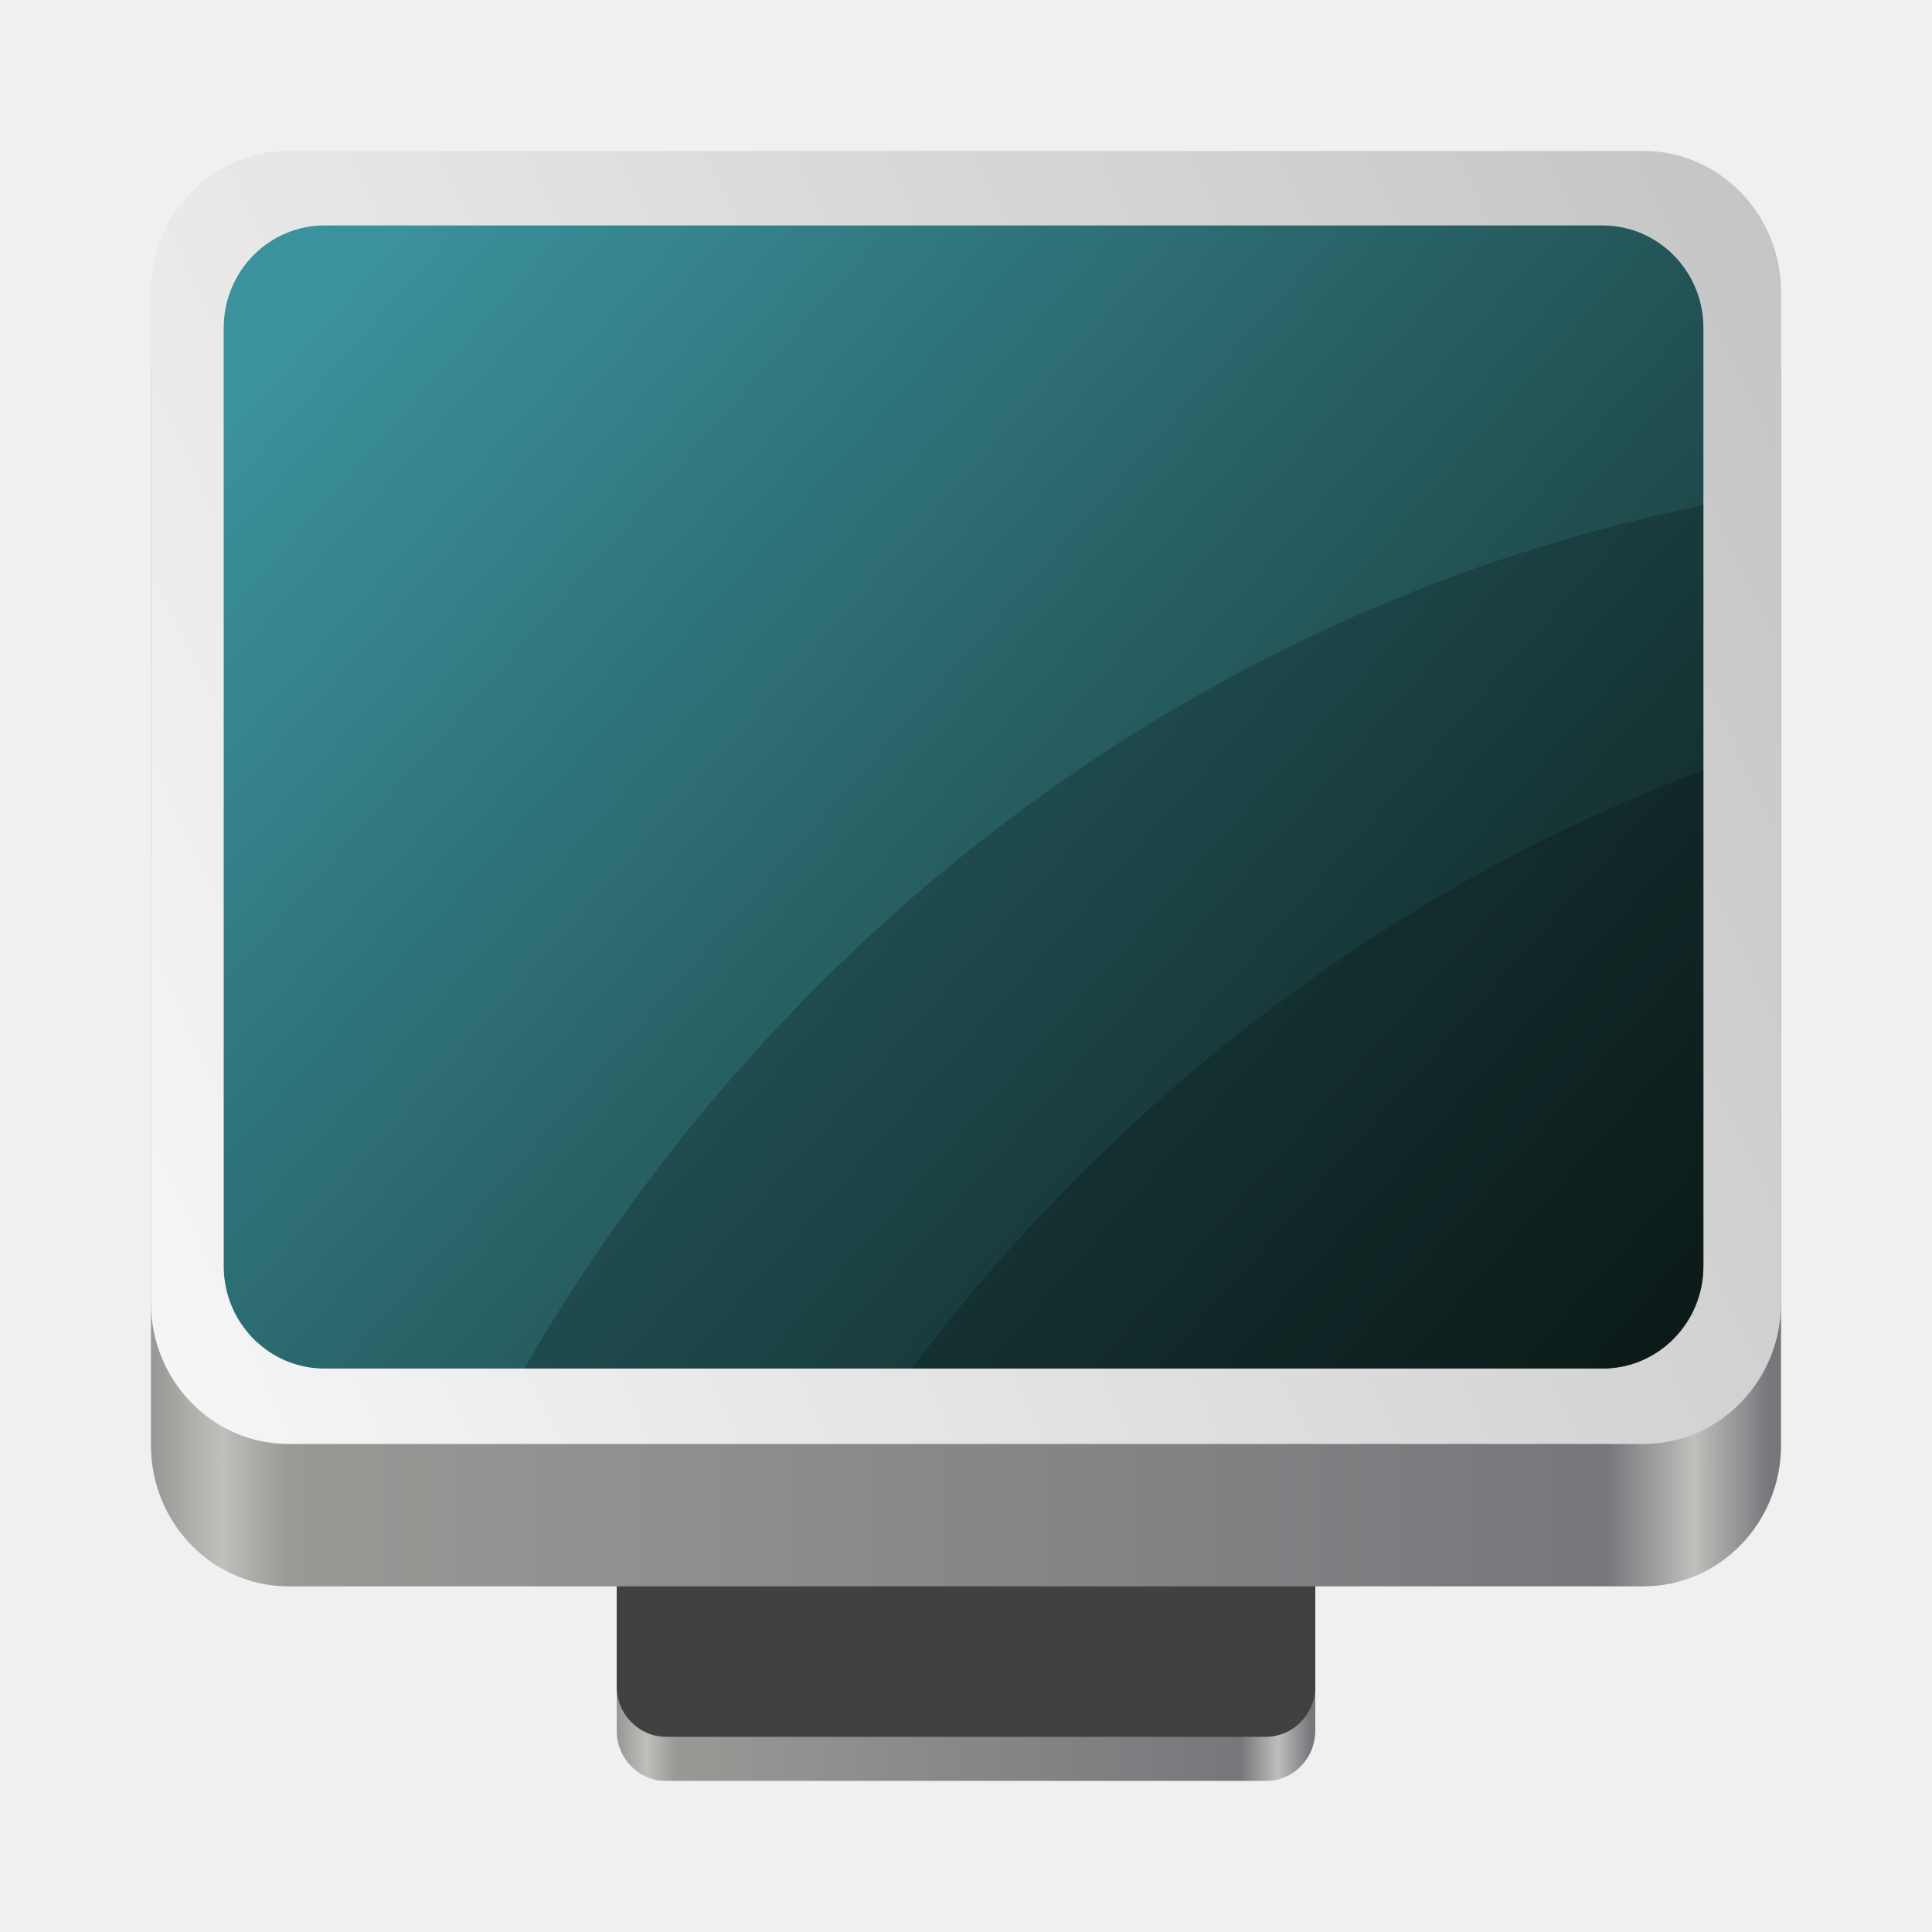
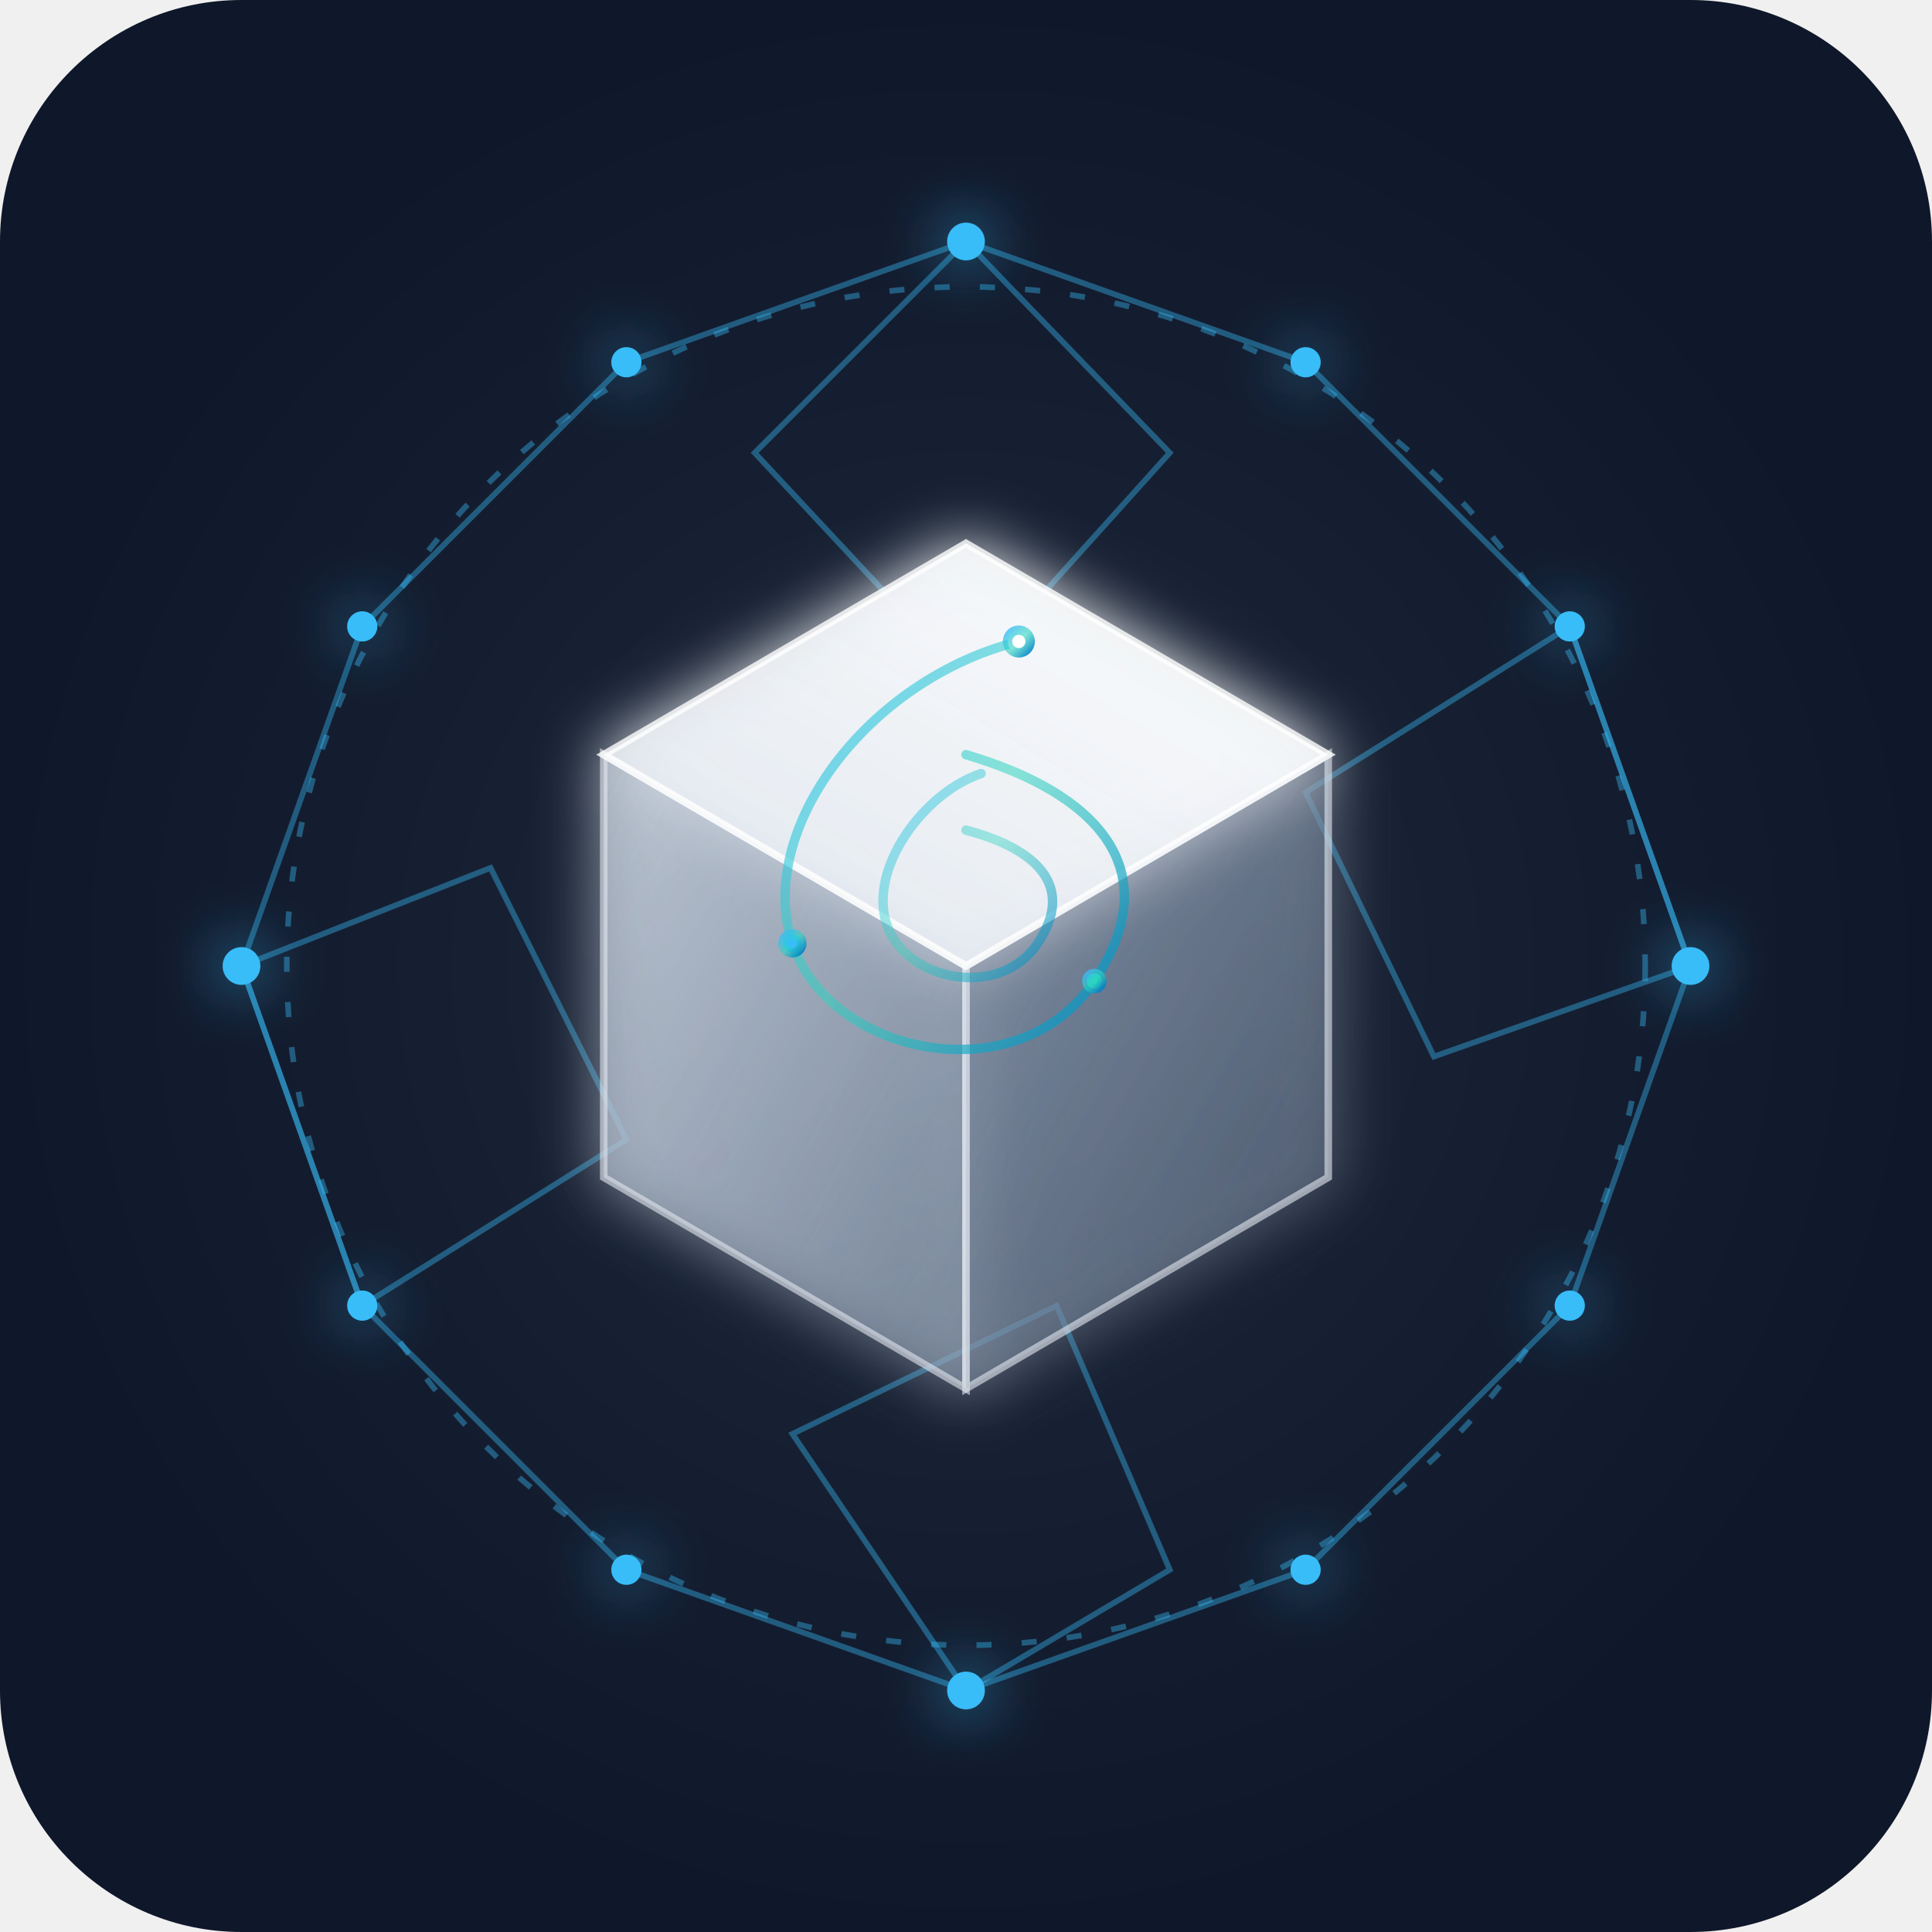
- <svg xmlns="http://www.w3.org/2000/svg" width="64" height="64" viewBox="0 0 64 64" fill="none">
-   <mask id="mask0_2691_1010" style="mask-type:luminance" maskUnits="userSpaceOnUse" x="20" y="33" width="24" height="26">
-     <path d="M20.429 33.317H43.572V59H20.429V33.317Z" fill="white" />
-   </mask>
-   <g mask="url(#mask0_2691_1010)">
-     <mask id="mask1_2691_1010" style="mask-type:luminance" maskUnits="userSpaceOnUse" x="20" y="25" width="24" height="35">
-       <path d="M20.012 25.785H43.988V59.404H20.012V25.785ZM38.167 46.763C38.167 43.455 35.41 40.769 32.007 40.769C28.607 40.769 25.85 43.455 25.85 46.763C25.85 50.074 28.607 52.757 32.007 52.757C35.41 52.757 38.167 50.074 38.167 46.763Z" fill="white" />
-     </mask>
-     <g mask="url(#mask1_2691_1010)">
-       <path d="M22.075 33.829H41.924C42.835 33.829 43.571 34.577 43.571 35.503V57.325C43.571 58.254 42.835 59 41.924 59H22.075C21.164 59 20.428 58.254 20.428 57.325V35.503C20.428 34.577 21.164 33.829 22.075 33.829Z" fill="url(#paint0_linear_2691_1010)" />
-     </g>
+ <svg xmlns="http://www.w3.org/2000/svg" viewBox="0 0 512 512" width="100%" height="100%">
+   <defs>
+     <radialGradient id="bgGrad" cx="50%" cy="50%" r="50%">
+       <stop offset="0%" stop-color="#1e293b" />
+       <stop offset="100%" stop-color="#0f172a" />
+     </radialGradient>
+     <linearGradient id="vortexGrad" x1="0%" y1="0%" x2="100%" y2="100%">
+       <stop offset="0%" stop-color="#38bdf8" stop-opacity="0.8" />
+       <stop offset="50%" stop-color="#2dd4bf" stop-opacity="0.6" />
+       <stop offset="100%" stop-color="#0284c7" stop-opacity="0.9" />
+     </linearGradient>
+     <linearGradient id="topFace" x1="0%" y1="100%" x2="100%" y2="0%">
+       <stop offset="0%" stop-color="#e2e8f0" stop-opacity="0.9" />
+       <stop offset="100%" stop-color="#ffffff" stop-opacity="0.95" />
+     </linearGradient>
+     <linearGradient id="leftFace" x1="0%" y1="0%" x2="100%" y2="100%">
+       <stop offset="0%" stop-color="#cbd5e1" stop-opacity="0.7" />
+       <stop offset="100%" stop-color="#94a3b8" stop-opacity="0.5" />
+     </linearGradient>
+     <linearGradient id="rightFace" x1="0%" y1="0%" x2="100%" y2="100%">
+       <stop offset="0%" stop-color="#94a3b8" stop-opacity="0.6" />
+       <stop offset="100%" stop-color="#64748b" stop-opacity="0.4" />
+     </linearGradient>
+     <filter id="glow" x="-20%" y="-20%" width="140%" height="140%">
+       <feGaussianBlur stdDeviation="8" result="blur" />
+       <feComposite in="SourceGraphic" in2="blur" operator="over" />
+     </filter>
+   </defs>
+   <rect width="512" height="512" fill="url(#bgGrad)" rx="64" />
+   <g stroke="#38bdf8" stroke-width="1.5" stroke-opacity="0.4" fill="none">
+     <circle cx="256" cy="256" r="180" stroke-dasharray="4 8" />
+     <path d="M256 64 L346 96 L416 166 L448 256 L416 346 L346 416 L256 448 L166 416 L96 346 L64 256 L96 166 L166 96 Z" />
+     <path d="M256 64 L310 120 L256 180 L200 120 Z" />
+     <path d="M448 256 L380 280 L346 210 L416 166 Z" />
+     <path d="M256 448 L210 380 L280 346 L310 416 Z" />
+     <path d="M64 256 L130 230 L166 302 L96 346 Z" />
  </g>
-   <mask id="mask2_2691_1010" style="mask-type:luminance" maskUnits="userSpaceOnUse" x="20" y="32" width="24" height="26">
-     <path d="M20.429 32.176H43.572V57.859H20.429V32.176Z" fill="white" />
-   </mask>
-   <g mask="url(#mask2_2691_1010)">
-     <mask id="mask3_2691_1010" style="mask-type:luminance" maskUnits="userSpaceOnUse" x="20" y="25" width="24" height="34">
-       <path d="M20.012 25.303H43.988V58.922H20.012V25.303ZM38.167 46.281C38.167 42.973 35.41 40.287 32.007 40.287C28.607 40.287 25.85 42.973 25.85 46.281C25.85 49.592 28.607 52.275 32.007 52.275C35.41 52.275 38.167 49.592 38.167 46.281Z" fill="white" />
-     </mask>
-     <g mask="url(#mask3_2691_1010)">
-       <path d="M22.075 32.367H41.924C42.835 32.367 43.571 33.113 43.571 34.041V55.86C43.571 56.789 42.835 57.535 41.924 57.535H22.075C21.164 57.535 20.428 56.789 20.428 55.86V34.041C20.428 33.113 21.164 32.367 22.075 32.367Z" fill="#414141" />
-     </g>
+   <g fill="#38bdf8" filter="url(#glow)">
+     <circle cx="256" cy="64" r="5" />
+     <circle cx="346" cy="96" r="4" />
+     <circle cx="416" cy="166" r="4" />
+     <circle cx="448" cy="256" r="5" />
+     <circle cx="416" cy="346" r="4" />
+     <circle cx="346" cy="416" r="4" />
+     <circle cx="256" cy="448" r="5" />
+     <circle cx="166" cy="416" r="4" />
+     <circle cx="96" cy="346" r="4" />
+     <circle cx="64" cy="256" r="5" />
+     <circle cx="96" cy="166" r="4" />
+     <circle cx="166" cy="96" r="4" />
  </g>
-   <path d="M59 12.448V47.87C59 50.453 56.958 52.55 54.442 52.55H9.558C7.041 52.55 5 50.453 5 47.87V12.448C5 9.866 7.041 7.769 9.558 7.769H54.442C56.958 7.769 59 9.866 59 12.448Z" fill="url(#paint1_linear_2691_1010)" />
-   <path d="M59 9.679V43.154C59 45.739 56.958 47.833 54.442 47.833H9.558C7.042 47.833 5 45.739 5 43.154V9.679C5 7.097 7.042 5 9.558 5H54.442C56.958 5 59 7.097 59 9.679Z" fill="url(#paint2_linear_2691_1010)" />
-   <path d="M10.75 7.469H53.091C54.934 7.469 56.428 8.989 56.428 10.861V41.943C56.428 43.815 54.934 45.335 53.091 45.335H10.75C8.905 45.335 7.411 43.815 7.411 41.943V10.861C7.411 8.989 8.905 7.469 10.75 7.469Z" fill="url(#paint3_linear_2691_1010)" />
-   <mask id="mask4_2691_1010" style="mask-type:alpha" maskUnits="userSpaceOnUse" x="7" y="7" width="50" height="39">
-     <path d="M10.75 7.469H53.091C54.934 7.469 56.428 8.989 56.428 10.861V41.943C56.428 43.815 54.934 45.335 53.091 45.335H10.75C8.905 45.335 7.411 43.815 7.411 41.943V10.861C7.411 8.989 8.905 7.469 10.75 7.469Z" fill="black" />
-   </mask>
-   <g mask="url(#mask4_2691_1010)">
-     <ellipse opacity="0.2" cx="67.678" cy="77.322" rx="58.821" ry="61.714" fill="black" />
-     <ellipse opacity="0.2" cx="76.357" cy="83.589" rx="58.821" ry="61.714" fill="black" />
+   <g filter="url(#glow)">
+     <polygon points="256,256 256,368 160,312 160,200" fill="url(#leftFace)" stroke="#e2e8f0" stroke-width="2" stroke-opacity="0.6" />
+     <polygon points="256,256 352,200 352,312 256,368" fill="url(#rightFace)" stroke="#e2e8f0" stroke-width="2" stroke-opacity="0.6" />
+     <polygon points="256,144 352,200 256,256 160,200" fill="url(#topFace)" stroke="#ffffff" stroke-width="2" stroke-opacity="0.8" />
  </g>
-   <defs>
-     <linearGradient id="paint0_linear_2691_1010" x1="20.485" y1="58.581" x2="43.417" y2="58.581" gradientUnits="userSpaceOnUse">
-       <stop stop-color="#9A9996" />
-       <stop offset="0.041" stop-color="#C0BFBC" />
-       <stop offset="0.082" stop-color="#9A9996" />
-       <stop offset="0.899" stop-color="#77767B" />
-       <stop offset="0.953" stop-color="#C0BFBC" />
-       <stop offset="1" stop-color="#77767B" />
-     </linearGradient>
-     <linearGradient id="paint1_linear_2691_1010" x1="5.133" y1="51.804" x2="58.641" y2="51.804" gradientUnits="userSpaceOnUse">
-       <stop stop-color="#9A9996" />
-       <stop offset="0.041" stop-color="#C0BFBC" />
-       <stop offset="0.082" stop-color="#9A9996" />
-       <stop offset="0.899" stop-color="#77767B" />
-       <stop offset="0.953" stop-color="#C0BFBC" />
-       <stop offset="1" stop-color="#77767B" />
-     </linearGradient>
-     <linearGradient id="paint2_linear_2691_1010" x1="76.598" y1="4.752" x2="-8.464" y2="44.742" gradientUnits="userSpaceOnUse">
-       <stop stop-color="#B8B8B8" />
-       <stop offset="1" stop-color="white" />
-     </linearGradient>
-     <linearGradient id="paint3_linear_2691_1010" x1="12.5" y1="8.5" x2="54" y2="45" gradientUnits="userSpaceOnUse">
-       <stop stop-color="#3B919C" />
-       <stop offset="1" stop-color="#122A27" />
-     </linearGradient>
-   </defs>
+   <g fill="none" stroke="url(#vortexGrad)" stroke-width="2.5" stroke-linecap="round">
+     <path d="M256,200 C290,210 310,230 290,260 C270,290 220,280 210,250 C200,220 230,180 270,170" opacity="0.9" />
+     <path d="M256,220 C275,225 285,235 275,250 C265,265 240,260 235,245 C230,230 245,210 260,205" opacity="0.7" />
+     <circle cx="270" cy="170" r="3" fill="#ffffff" />
+     <circle cx="210" cy="250" r="2.5" fill="#38bdf8" />
+     <circle cx="290" cy="260" r="2" fill="#2dd4bf" />
+   </g>
</svg>
